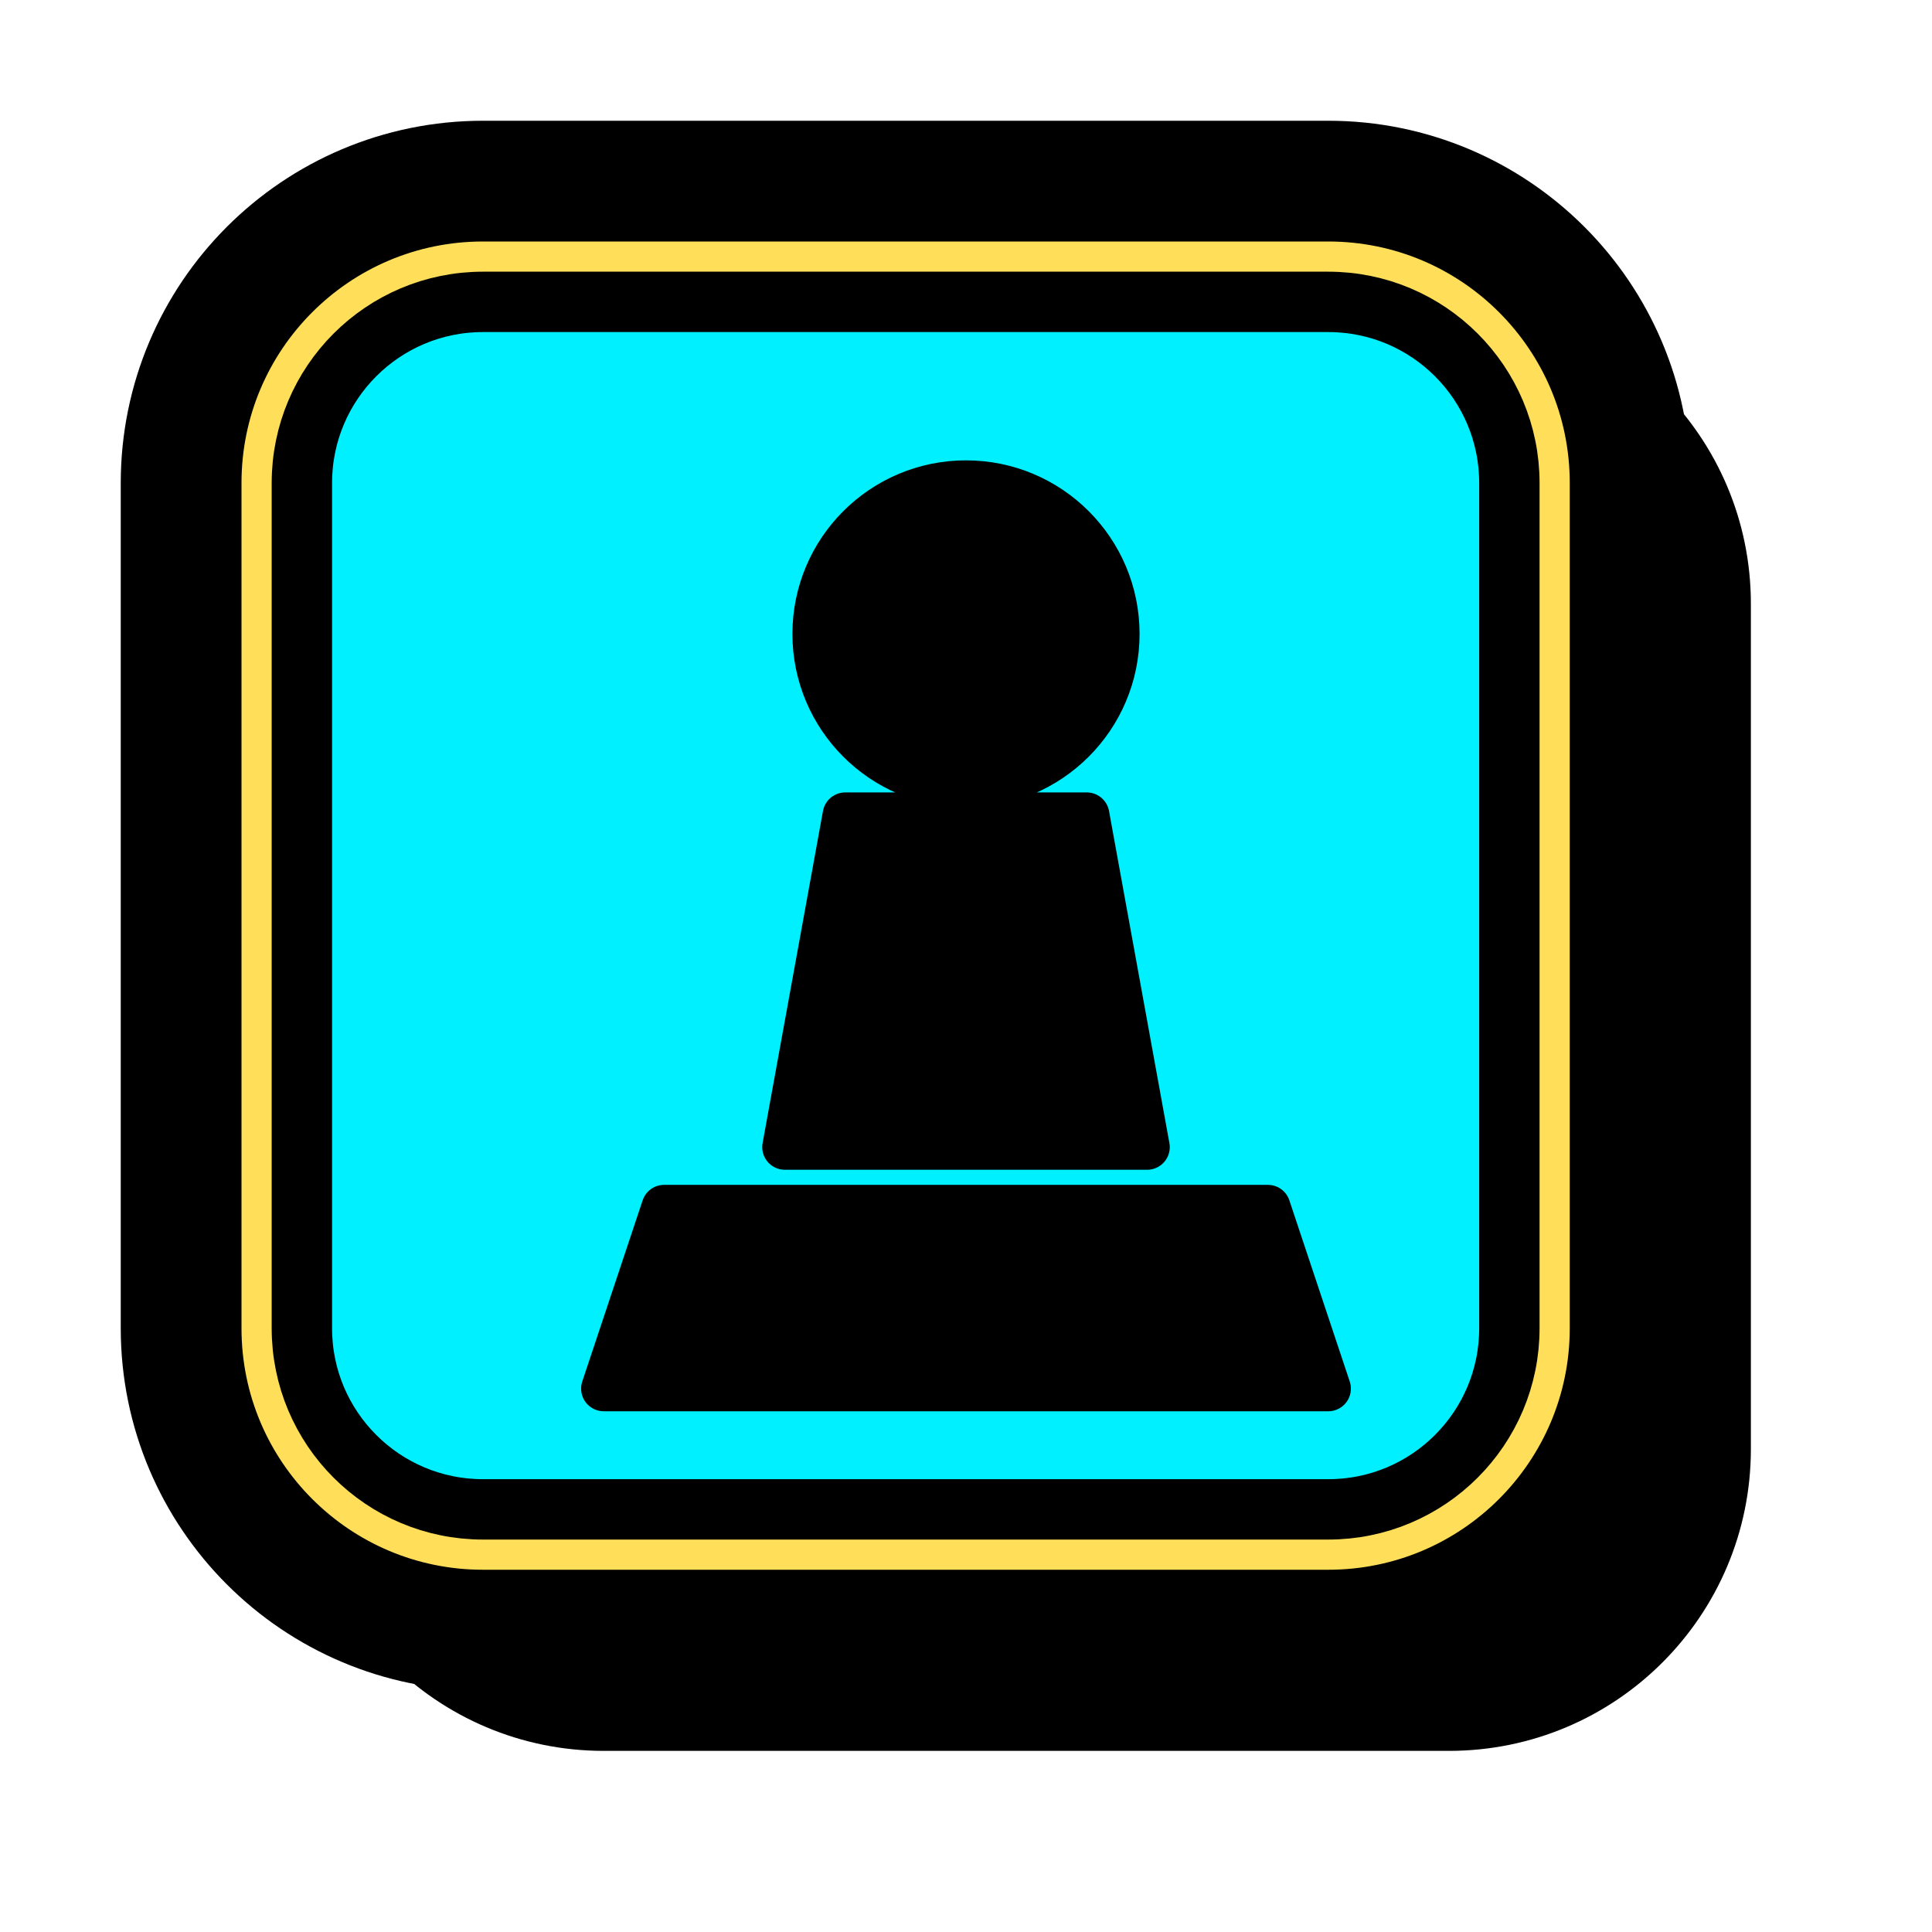
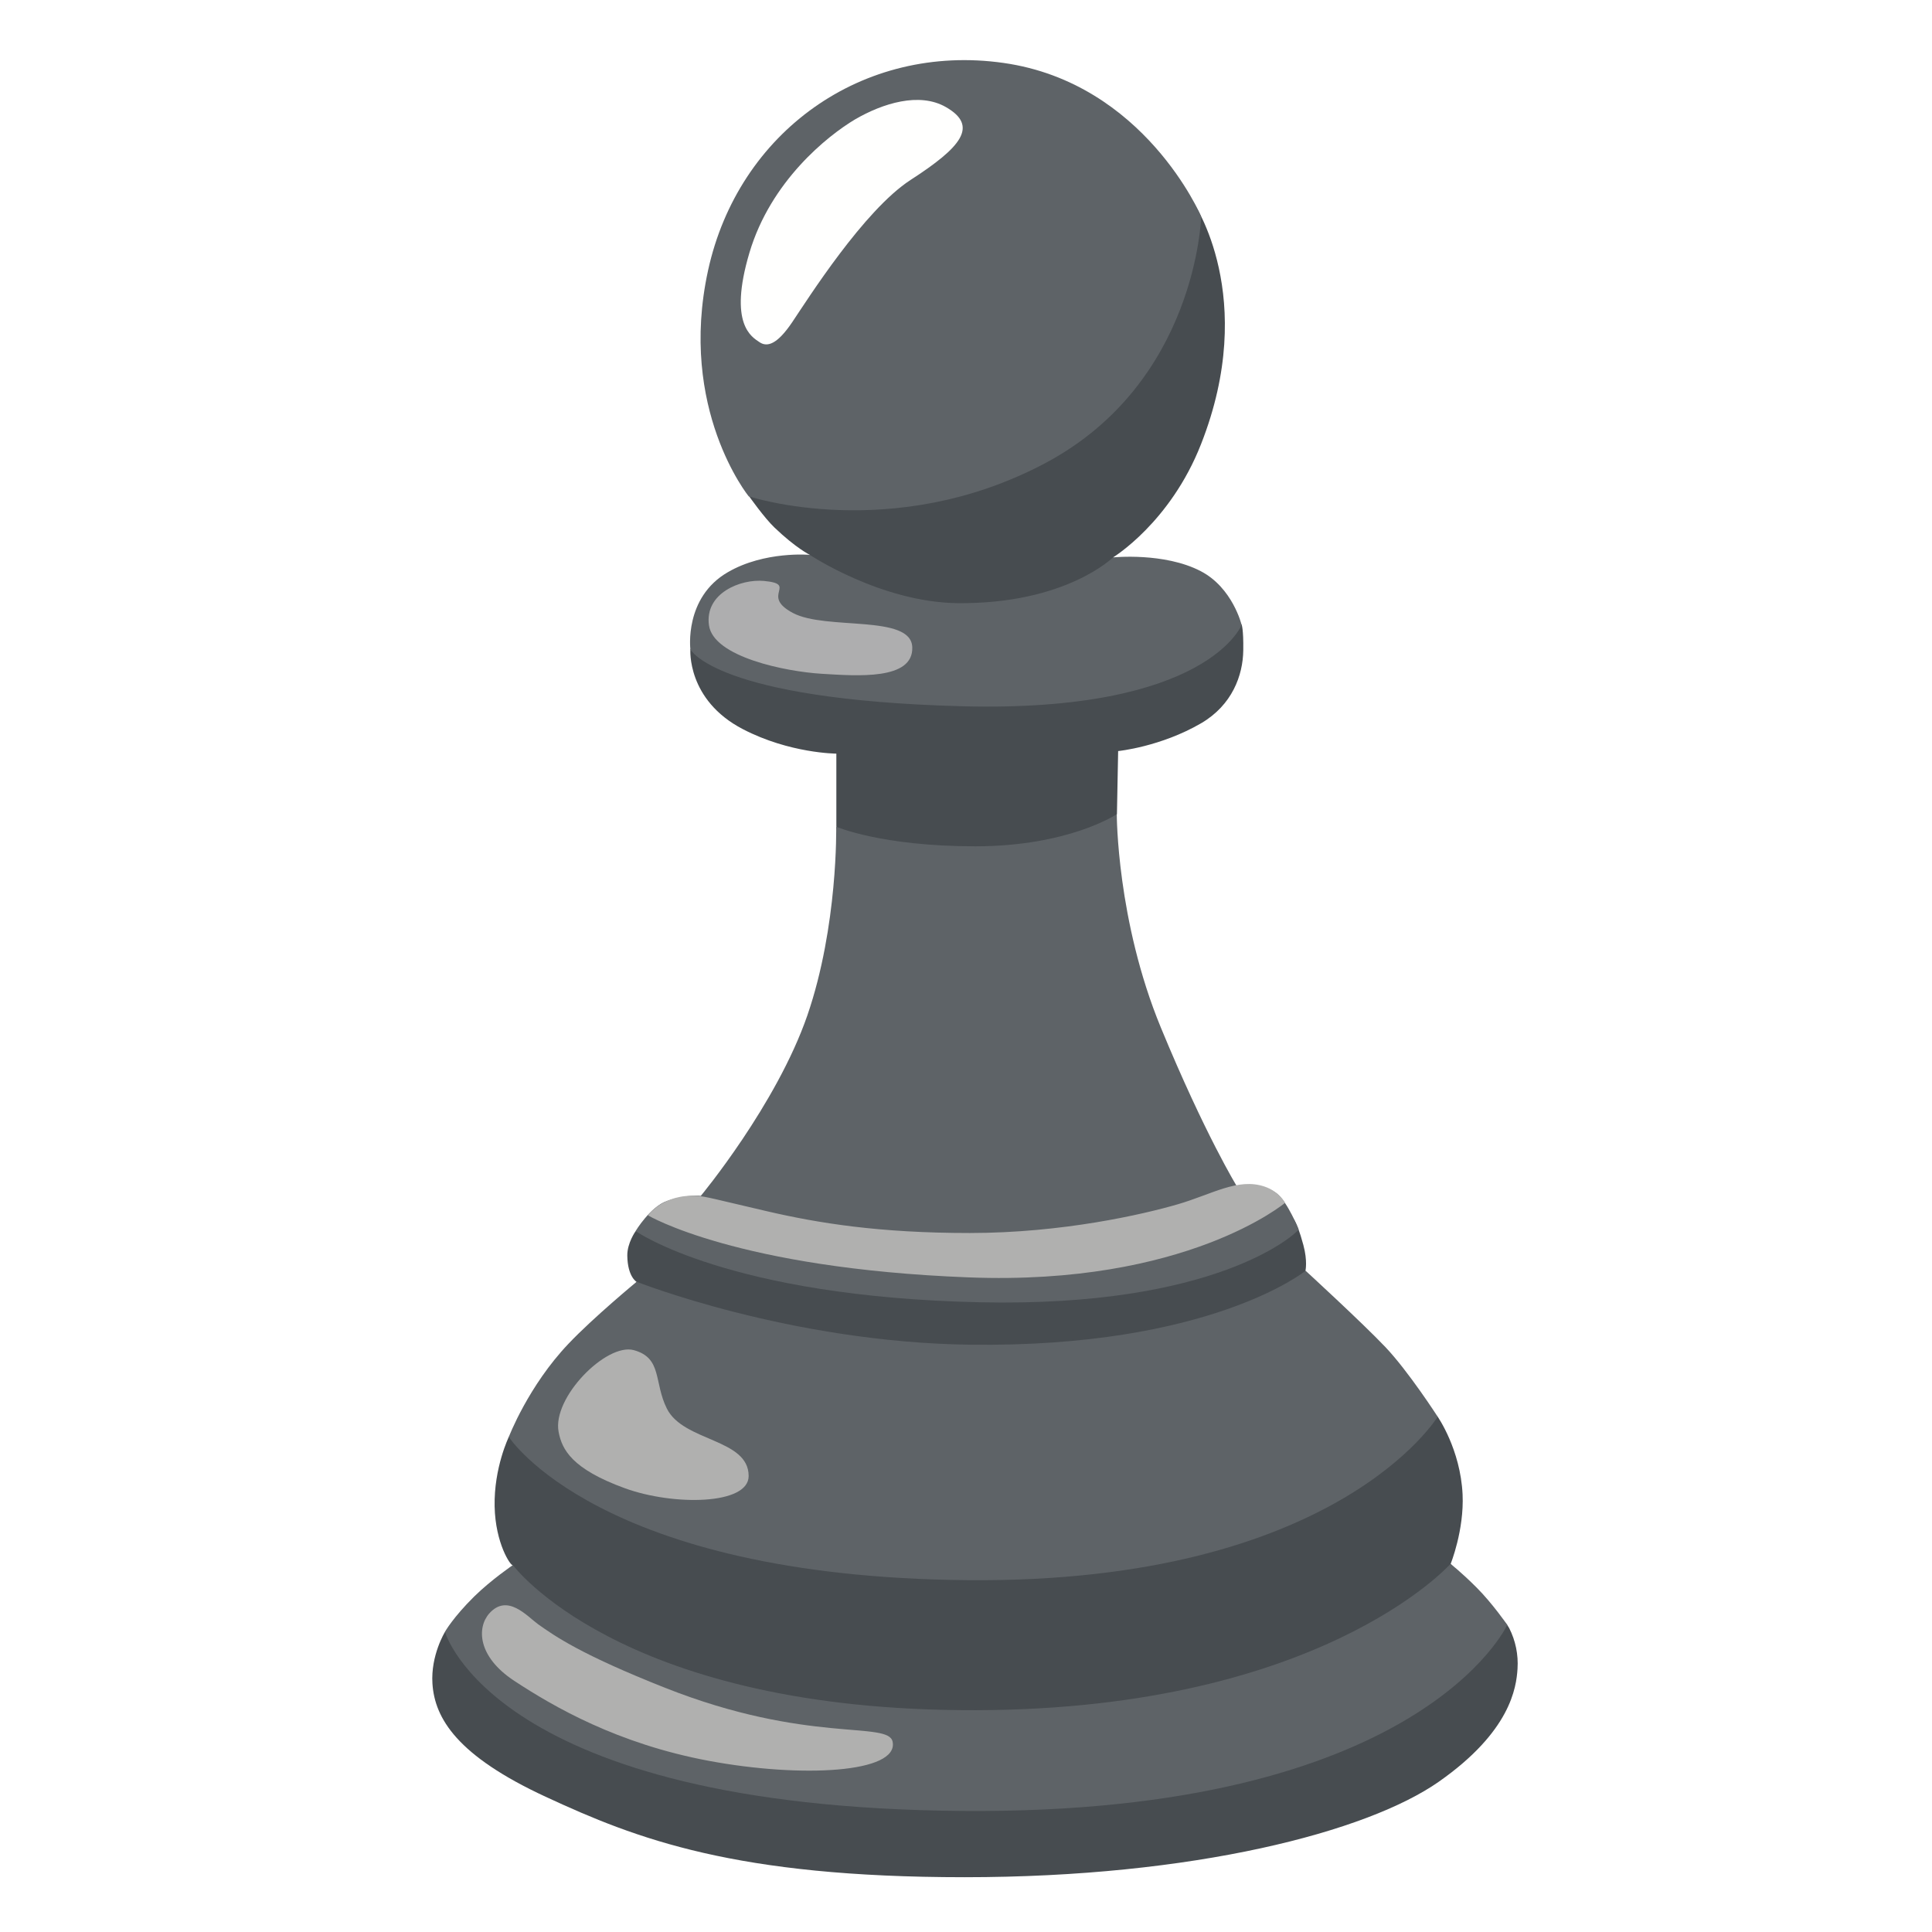
- <svg xmlns="http://www.w3.org/2000/svg" viewBox="0 0 64 64" width="64" height="64">
-   <rect x="10" y="10" width="48" height="48" rx="10" fill="#000000" />
-   <rect x="6" y="6" width="48" height="48" rx="10" fill="#FFDE59" stroke="#000000" stroke-width="4" />
-   <rect x="10" y="10" width="40" height="40" rx="6" fill="#00F0FF" stroke="#000000" stroke-width="2" />
-   <path d="M 32 16 A 5 5 0 1 0 32 26 A 5 5 0 1 0 32 16 Z M 28 27 L 36 27 L 38 38 L 26 38 Z M 22 40 L 42 40 L 44 46 L 20 46 Z" fill="#000000" stroke="#000000" stroke-width="1.5" stroke-linejoin="round" />
+ <svg xmlns="http://www.w3.org/2000/svg" width="800px" height="800px" viewBox="0 0 128 128" aria-hidden="true" role="img" class="iconify iconify--noto" preserveAspectRatio="xMidYMid meet">
+   <path d="M79.05 13.39L49.63 32.88s1 1.42 1.68 2.07c1.42 1.36 2.34 1.81 2.34 1.81l-.58 2l-7.33 4.25s-.26 3.36 3.48 5.3c3.1 1.61 6.19 1.62 6.19 1.62v4.83s3.08 6 9.34 6S74 53.93 74 53.93l.08-4.17s2.82-.28 5.51-1.85c2.04-1.2 2.76-3.16 2.78-4.83c.02-1.42-.11-1.7-.11-1.7l-8.52-4.45s3.79-2.3 5.83-7.5c3.84-9.75-.52-16.04-.52-16.04z" fill="#474c50" />
+   <path d="M63.32 76.52l-21.21 5.05s-.56.78-.55 1.62c.02 1.41.62 1.74.62 1.74L33.71 95.2s-.99 2.03-.94 4.6c.05 2.46 1.07 3.97 1.21 3.9l-2.75 3.67l-1.75.75s-.95 1.54-.83 3.42c.15 2.32 1.65 4.79 7.5 7.5c6.05 2.81 12.59 5.33 27.76 5.33s26.67-3 31.42-6.33s5.13-6.23 5.21-7.48a5.2 5.2 0 0 0-.55-2.69c-.04-.07-.13-.21-.13-.21l-3.75-4.05s.9-2.23.79-4.6c-.14-2.99-1.65-5.15-1.65-5.15l-8.84-7.67l.08-2s.15-.64-.14-1.71c-.25-.92-.45-1.43-.66-1.75c-.62-.95-1.38-.85-1.38-.85l-20.99-3.36z" fill="#474c50" />
+   <path d="M49.6 32.88s-4.69-5.79-2.69-14.96S57.15 2.84 66.49 4.17s13.09 10.17 13.09 10.17s-.27 11.02-10.36 16.36s-19.62 2.18-19.62 2.18z" fill="#5e6367" />
+   <path d="M62.66 7.09c2.21 1.26 1.01 2.67-2.33 4.83c-3.1 2.01-6.83 7.92-7.84 9.42s-1.67 1.67-2.17 1.33s-2.08-1.17-.67-5.92s5.17-7.75 7-8.84c1.84-1.07 4.26-1.82 6.01-.82z" fill="#fffffe" />
+   <path d="M53.65 36.76s4.71 3.14 9.79 3.2c7.17.07 10.3-3.03 10.3-3.03s3.39-.35 5.81.91c2.12 1.1 2.71 3.56 2.71 3.56s-2.24 5.83-18.56 5.39c-16.33-.44-17.96-3.77-17.96-3.77s-.43-3.43 2.48-5.11c2.44-1.42 5.43-1.15 5.43-1.15z" fill="#5e6367" />
+   <path d="M50.63 38.49c-1.56-.15-3.95.81-3.66 2.93c.29 2.12 5.13 3.08 7.47 3.22s6.08.44 6-1.76c-.07-2.2-5.71-1.1-7.91-2.27s.37-1.9-1.9-2.12z" fill="#aeaeaf" />
+   <path d="M55.4 54.77s2.99 1.3 9.21 1.3c6.22 0 9.38-2.13 9.38-2.13s-.01 7.04 2.92 14.14c2.93 7.1 5.05 10.54 5.05 10.54s1.91-.13 2.64.46c.73.59 1.44 2.38 1.44 2.38c-.24.33-5.45 5.16-21.1 4.82c-16.69-.36-22.83-4.72-22.83-4.72s.98-1.63 2.1-2c1.35-.45 2.22-.33 2.22-.33s5.01-6.03 7.06-11.96c2.04-5.93 1.91-12.5 1.91-12.5z" fill="#5e6367" />
+   <path d="M64.25 81.69c6.15 0 11.5-1.24 13.77-1.9s3.99-1.77 5.75-1.18c.99.33 1.37 1.08 1.37 1.08s-6.54 5.5-20.96 4.94c-15.37-.59-21.25-4.11-21.25-4.11s1-1.43 3.25-1.29c.6.04 1.16.21 4.6 1.01s7.46 1.45 13.47 1.45z" fill="#b0b0af" />
+   <path d="M42.18 84.92s10.13 4.01 22.07 4.17c15.97.21 22.25-4.9 22.25-4.9s3.75 3.44 5.28 5.05s3.47 4.62 3.47 4.62s-6.69 11.05-31.14 10.83c-24.46-.22-30.4-9.49-30.4-9.49s1.29-3.38 3.96-6.18c1.64-1.73 4.51-4.1 4.51-4.1z" fill="#5e6367" />
+   <path d="M41.99 89.45c-1.82-.49-5.42 3.15-4.98 5.42c.22 1.16.87 2.45 4.39 3.73c3.22 1.17 8.2 1.11 8.2-.81c0-2.49-4.32-2.26-5.42-4.47c-.87-1.74-.29-3.35-2.19-3.87z" fill="#b0b0af" />
+   <path d="M33.98 103.69s-1.44.98-2.56 2.08c-1.41 1.39-1.94 2.34-1.94 2.34s3.23 11.62 34.27 11.87c30.39.25 36.11-12.33 36.11-12.33s-.99-1.43-2.03-2.47c-1.04-1.04-1.73-1.57-1.73-1.57s-8.81 9.95-32.56 9.69c-22.64-.23-29.56-9.61-29.56-9.61z" fill="#5e6367" />
+   <path d="M32.42 106.89c-.83.93-.8 2.86 1.65 4.47c2.62 1.72 6.84 4.17 12.89 5.3c6.16 1.15 12.58.8 12.18-1.26c-.27-1.41-5.61.17-15.08-3.58c-5.56-2.2-7.28-3.41-8.41-4.21c-.73-.53-2.03-2.06-3.23-.72z" fill="#b0b0af" />
+   <path d="M39.59 96.28c1.93 0 1.93-3 0-3s-1.93 3 0 3z" fill="#b0b0af" />
</svg>
